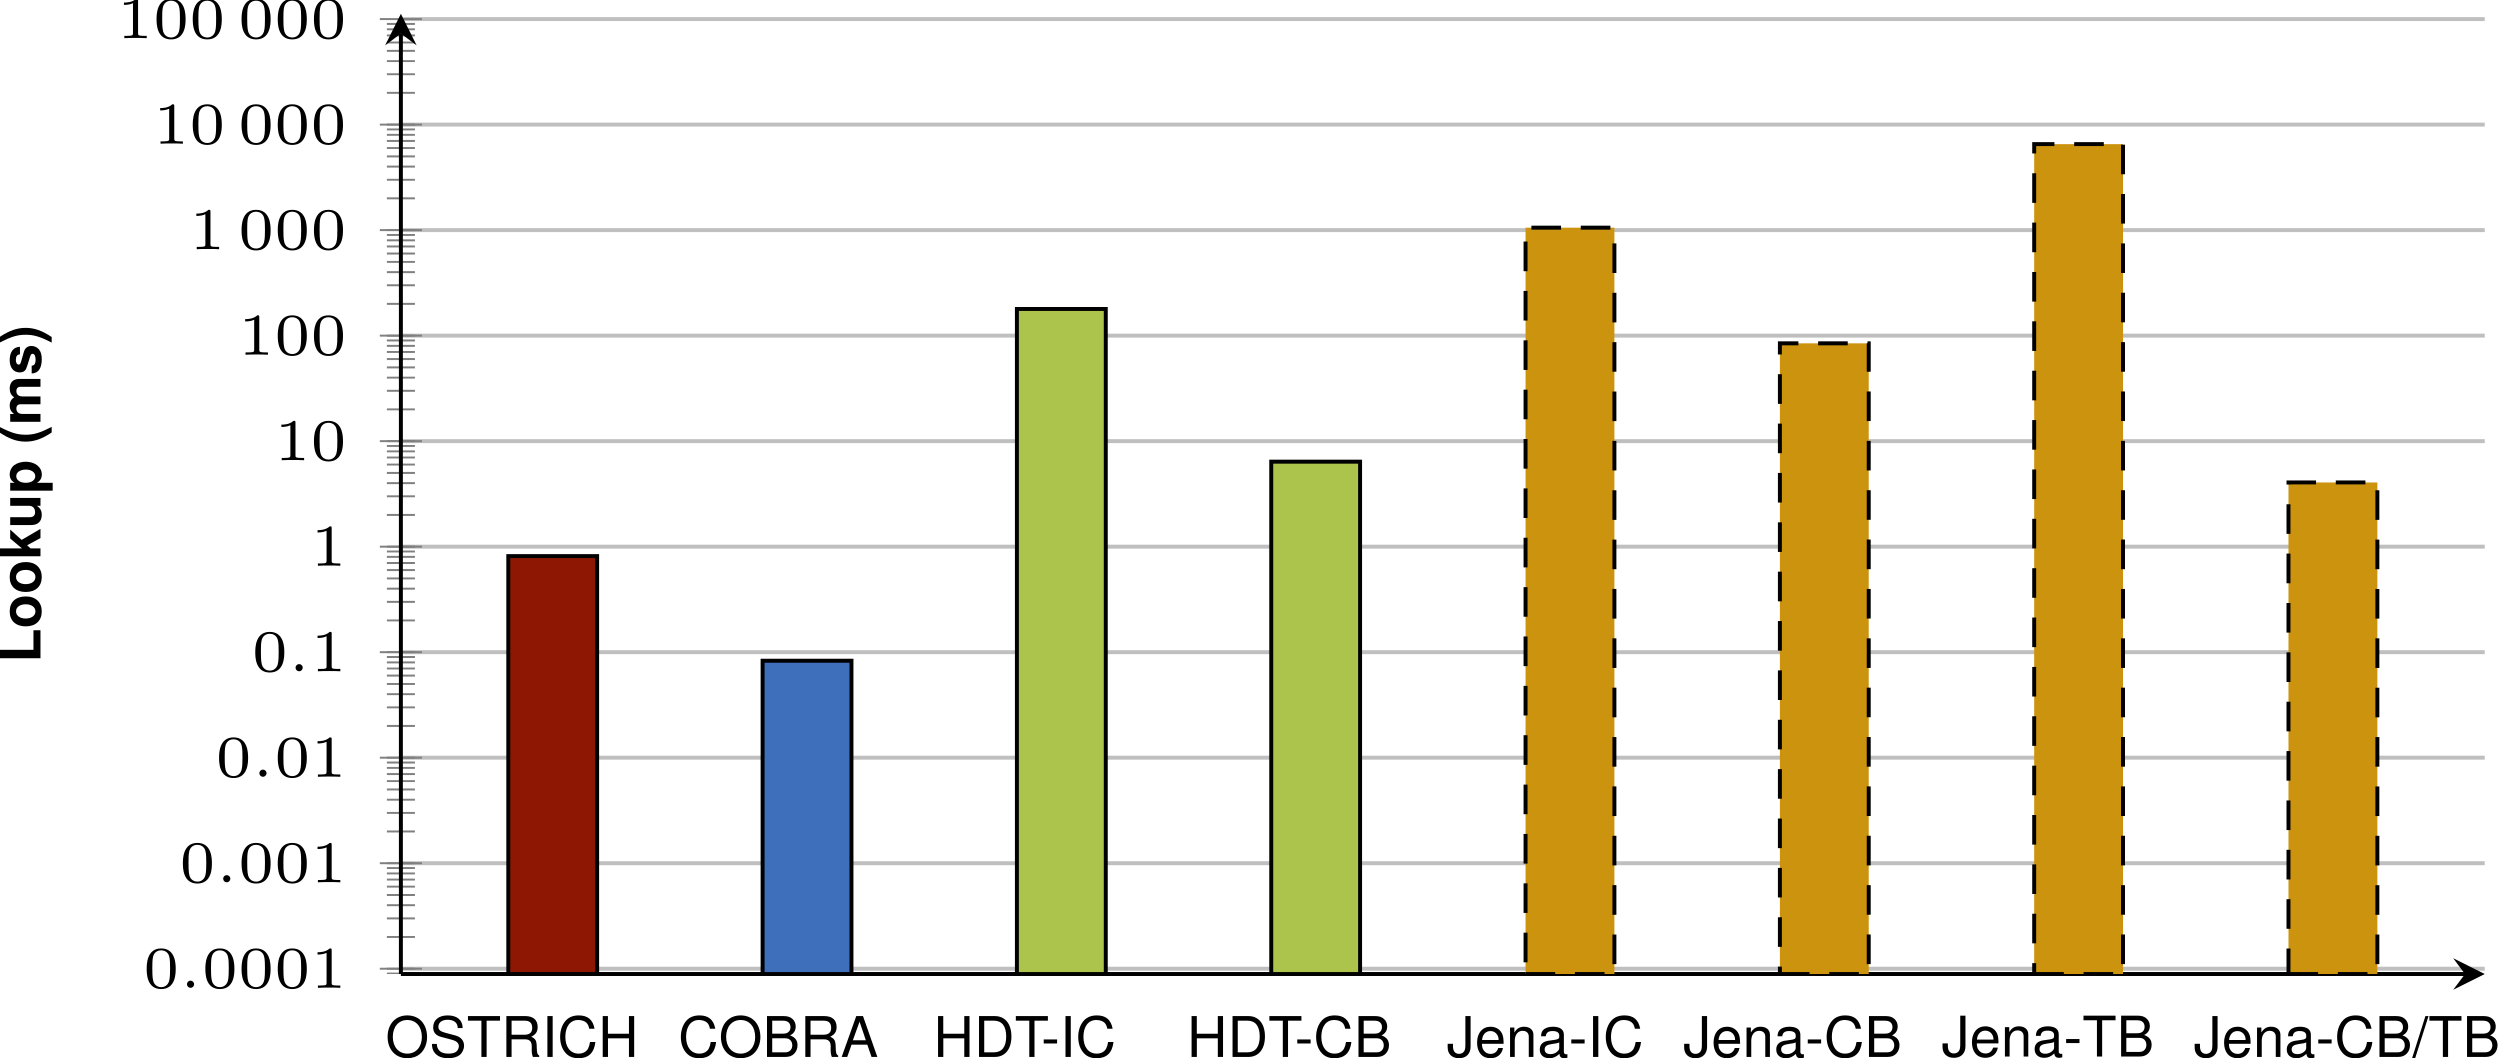
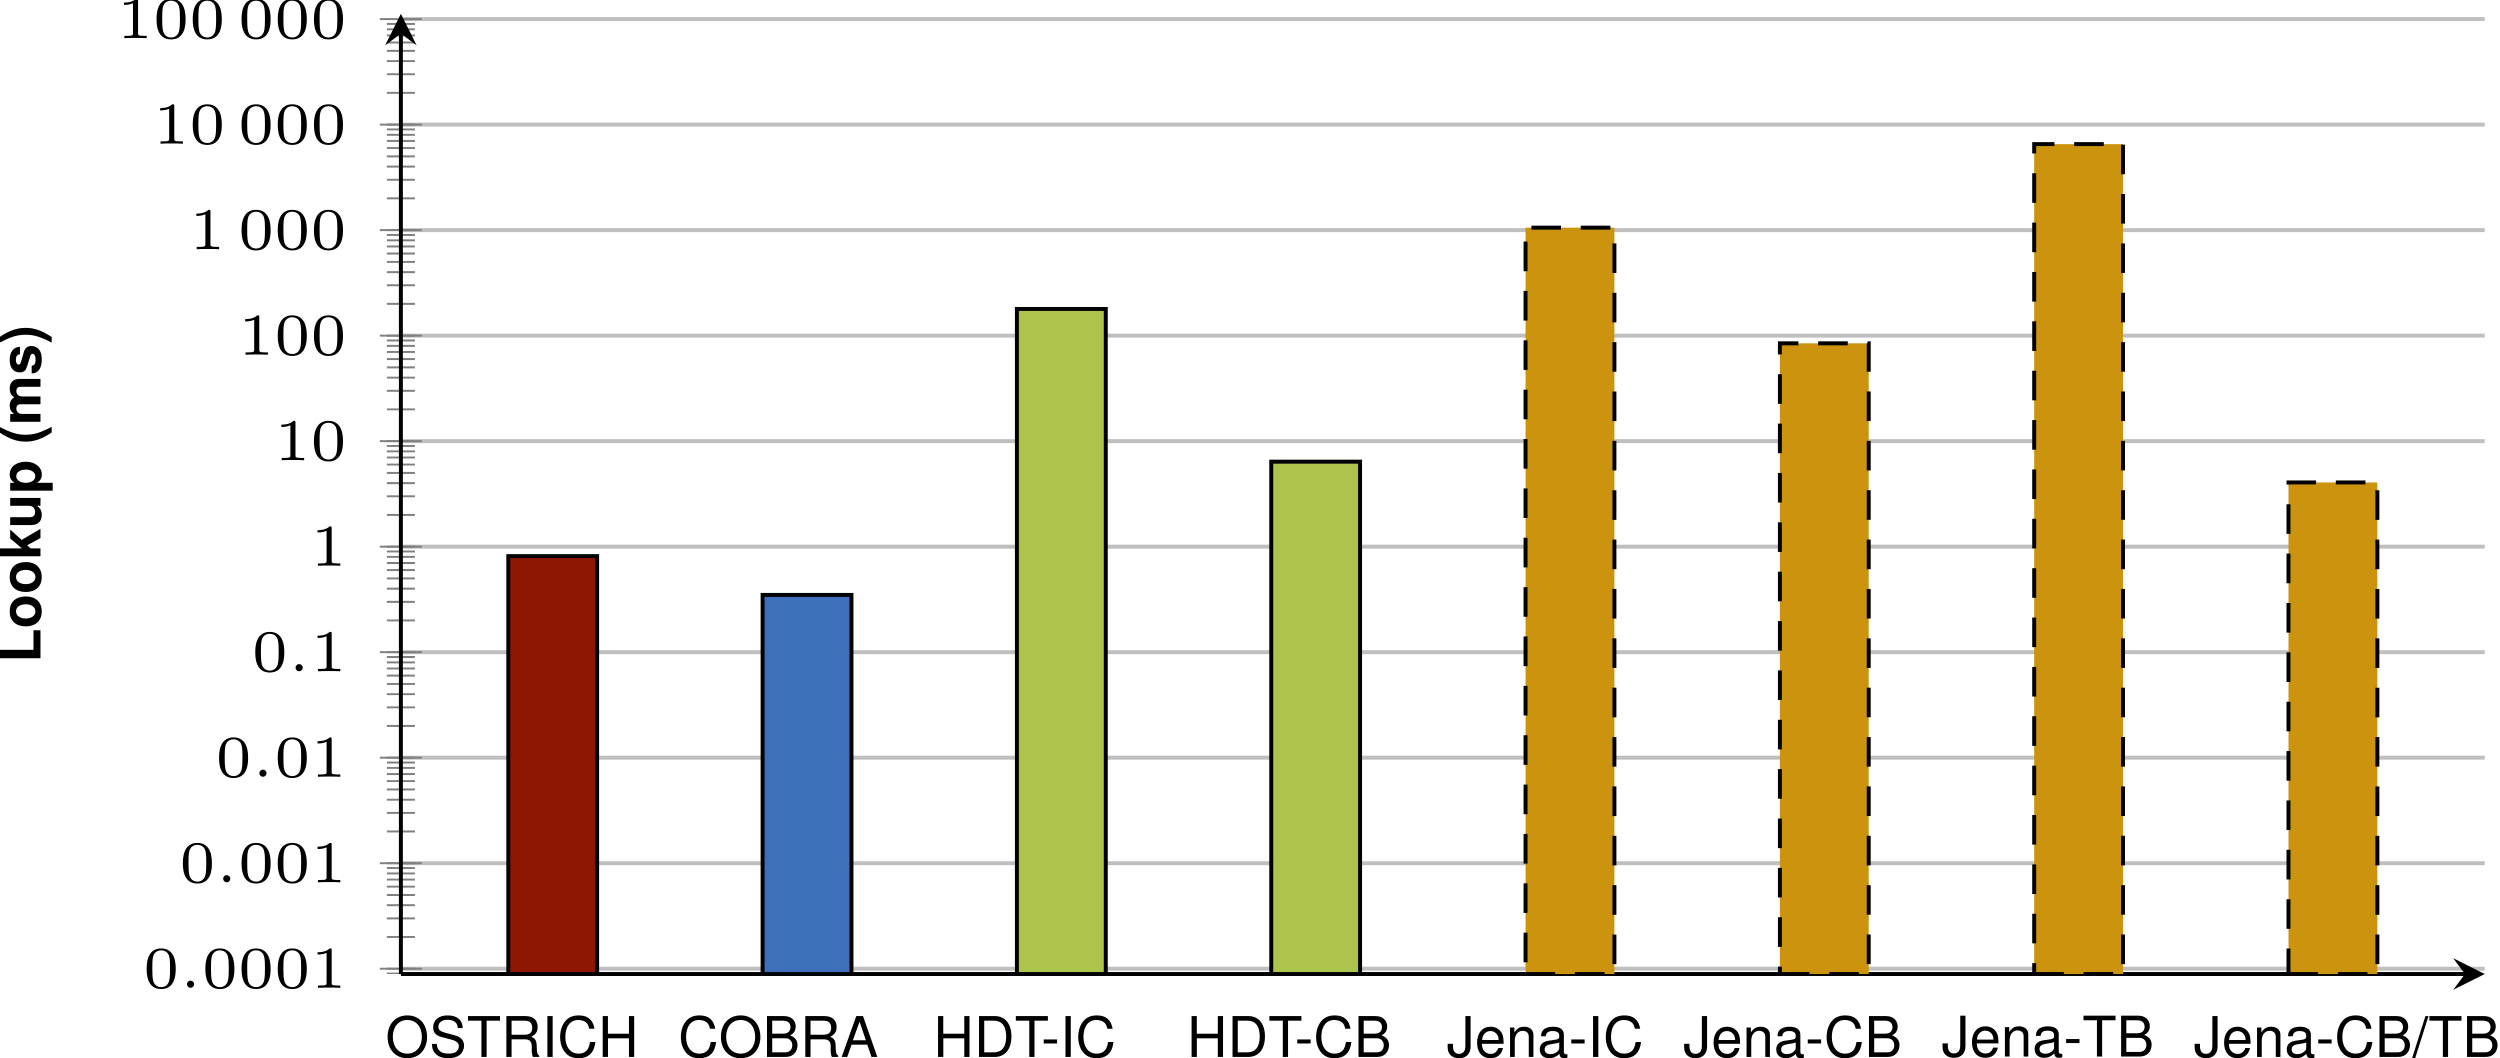
<svg xmlns="http://www.w3.org/2000/svg" xmlns:xlink="http://www.w3.org/1999/xlink" version="1.1" width="252.298pt" height="106.767pt" viewBox="2.848 -12.153 252.298 106.767">
  <defs>
    <clipPath id="clip1">
      <path d="M-98.433 86.144V-10.758H395.348V86.144" />
    </clipPath>
    <clipPath id="clip3">
      <path d="M-98.433 86.144V-10.758H395.348V86.144" />
    </clipPath>
    <clipPath id="clip4">
      <path d="M43.305 86.144H253.606V-10.758H43.305Z" />
    </clipPath>
    <path id="g5-45" d="M1.607-1.765H.26V-1.358H1.607V-1.765Z" />
    <path id="g5-47" d="M1.296-4.124L-.045 .113H.266L1.607-4.124H1.296Z" />
    <path id="g5-65" d="M2.682-1.239L3.106 0H3.694L2.246-4.124H1.567L.096 0H.656L1.092-1.239H2.682ZM2.535-1.68H1.222L1.901-3.559L2.535-1.68Z" />
    <path id="g5-66" d="M.447 0H2.308C2.699 0 2.987-.107 3.208-.345C3.411-.56 3.525-.854 3.525-1.177C3.525-1.675 3.298-1.974 2.772-2.178C3.146-2.354 3.344-2.659 3.344-3.078C3.344-3.378 3.23-3.643 3.015-3.836C2.8-4.034 2.518-4.124 2.122-4.124H.447V0ZM.973-2.348V-3.66H1.991C2.286-3.66 2.45-3.621 2.591-3.513C2.738-3.4 2.817-3.23 2.817-3.004C2.817-2.783 2.738-2.608 2.591-2.495C2.45-2.387 2.286-2.348 1.991-2.348H.973ZM.973-.464V-1.884H2.257C2.512-1.884 2.682-1.822 2.806-1.686C2.931-1.556 2.998-1.375 2.998-1.171C2.998-.973 2.931-.792 2.806-.662C2.682-.526 2.512-.464 2.257-.464H.973Z" />
    <path id="g5-67" d="M3.745-2.846C3.581-3.751 3.061-4.192 2.155-4.192C1.601-4.192 1.154-4.017 .849-3.677C.475-3.27 .272-2.682 .272-2.014C.272-1.335 .481-.752 .871-.351C1.188-.023 1.595 .13 2.133 .13C3.14 .13 3.706-.413 3.83-1.505H3.287C3.242-1.222 3.185-1.03 3.1-.866C2.931-.526 2.58-.334 2.139-.334C1.318-.334 .798-.99 .798-2.02C.798-3.078 1.296-3.728 2.093-3.728C2.427-3.728 2.738-3.626 2.908-3.468C3.061-3.327 3.146-3.151 3.208-2.846H3.745Z" />
    <path id="g5-68" d="M.504 0H2.093C3.134 0 3.774-.781 3.774-2.065C3.774-3.344 3.14-4.124 2.093-4.124H.504V0ZM1.03-.464V-3.66H2.003C2.817-3.66 3.247-3.112 3.247-2.059C3.247-1.018 2.817-.464 2.003-.464H1.03Z" />
    <path id="g5-72" d="M3.117-1.878V0H3.643V-4.124H3.117V-2.342H.996V-4.124H.47V0H1.001V-1.878H3.117Z" />
    <path id="g5-73" d="M1.098-4.124H.566V0H1.098V-4.124Z" />
    <path id="g5-74" d="M1.884-4.124V-1.222C1.884-.894 1.85-.707 1.754-.566C1.652-.407 1.46-.311 1.25-.311C.854-.311 .634-.577 .634-1.058V-1.324H.096V-.962C.096-.294 .537 .13 1.245 .13C1.963 .13 2.41-.317 2.41-1.03V-4.124H1.884Z" />
    <path id="g5-79" d="M2.201-4.192C1.018-4.192 .215-3.321 .215-2.031S1.018 .13 2.206 .13C2.704 .13 3.151-.023 3.485-.306C3.932-.685 4.198-1.324 4.198-1.997C4.198-3.327 3.411-4.192 2.201-4.192ZM2.201-3.728C3.095-3.728 3.672-3.049 3.672-2.008C3.672-1.013 3.078-.334 2.206-.334C1.33-.334 .741-1.013 .741-2.031S1.33-3.728 2.201-3.728Z" />
    <path id="g5-82" d="M1.052-1.776H2.41C2.88-1.776 3.089-1.55 3.089-1.041L3.083-.673C3.083-.419 3.129-.17 3.202 0H3.841V-.13C3.643-.266 3.604-.413 3.592-.962C3.587-1.641 3.479-1.844 3.032-2.037C3.496-2.263 3.683-2.552 3.683-3.021C3.683-3.734 3.236-4.124 2.427-4.124H.526V0H1.052V-1.776ZM1.052-2.24V-3.66H2.325C2.619-3.66 2.789-3.615 2.919-3.502C3.061-3.383 3.134-3.196 3.134-2.948C3.134-2.461 2.885-2.24 2.325-2.24H1.052Z" />
    <path id="g5-83" d="M3.372-2.914C3.366-3.723 2.812-4.192 1.861-4.192C.956-4.192 .396-3.728 .396-2.981C.396-2.478 .662-2.161 1.205-2.02L2.229-1.748C2.75-1.612 2.987-1.403 2.987-1.081C2.987-.86 2.868-.634 2.693-.509C2.529-.396 2.269-.334 1.935-.334C1.488-.334 1.182-.441 .984-.679C.832-.86 .764-1.058 .769-1.313H.272C.277-.933 .351-.685 .515-.458C.798-.074 1.273 .13 1.901 .13C2.393 .13 2.795 .017 3.061-.187C3.338-.407 3.513-.775 3.513-1.131C3.513-1.641 3.196-2.014 2.636-2.167L1.601-2.444C1.103-2.58 .922-2.738 .922-3.055C.922-3.474 1.29-3.751 1.844-3.751C2.501-3.751 2.868-3.451 2.874-2.914H3.372Z" />
    <path id="g5-84" d="M2.003-3.66H3.355V-4.124H.119V-3.66H1.477V0H2.003V-3.66Z" />
    <path id="g5-97" d="M3.027-.277C2.976-.266 2.953-.266 2.925-.266C2.761-.266 2.67-.351 2.67-.498V-2.24C2.67-2.767 2.286-3.049 1.556-3.049C1.126-3.049 .769-2.925 .571-2.704C.436-2.552 .379-2.382 .368-2.088H.843C.883-2.45 1.098-2.614 1.539-2.614C1.963-2.614 2.201-2.455 2.201-2.172V-2.048C2.201-1.85 2.082-1.765 1.709-1.72C1.041-1.635 .939-1.612 .758-1.539C.413-1.397 .238-1.131 .238-.747C.238-.209 .611 .13 1.211 .13C1.584 .13 1.884 0 2.218-.306C2.252-.006 2.399 .13 2.704 .13C2.8 .13 2.874 .119 3.027 .079V-.277ZM2.201-.933C2.201-.775 2.155-.679 2.014-.549C1.822-.373 1.59-.283 1.313-.283C.945-.283 .73-.458 .73-.758C.73-1.069 .939-1.228 1.443-1.301C1.941-1.369 2.042-1.392 2.201-1.465V-.933Z" />
    <path id="g5-101" d="M2.902-1.324C2.902-1.776 2.868-2.048 2.783-2.269C2.591-2.755 2.139-3.049 1.584-3.049C.758-3.049 .226-2.416 .226-1.443S.741 .13 1.573 .13C2.252 .13 2.721-.255 2.84-.9H2.365C2.235-.509 1.969-.306 1.59-.306C1.29-.306 1.035-.441 .877-.69C.764-.86 .724-1.03 .718-1.324H2.902ZM.73-1.709C.769-2.257 1.103-2.614 1.578-2.614C2.042-2.614 2.399-2.229 2.399-1.743C2.399-1.731 2.399-1.72 2.393-1.709H.73Z" />
    <path id="g5-110" d="M.396-2.965V0H.871V-1.635C.871-2.24 1.188-2.636 1.675-2.636C2.048-2.636 2.286-2.41 2.286-2.054V0H2.755V-2.24C2.755-2.733 2.387-3.049 1.816-3.049C1.375-3.049 1.092-2.88 .832-2.467V-2.965H.396Z" />
-     <path id="g2-58" d="M1.494-.359C1.494-.574 1.321-.723 1.136-.723C.921-.723 .771-.55 .771-.365C.771-.161 .933 0 1.136 0C1.327 0 1.494-.167 1.494-.359Z" />
    <path id="g1-40" d="M1.148-4.124C.498-3.146 .226-2.365 .226-1.499C.226-.628 .498 .153 1.148 1.131H1.714C1.115-.034 .922-.668 .922-1.499C.922-2.325 1.115-2.97 1.714-4.124H1.148Z" />
    <path id="g1-41" d="M.69 1.131C1.341 .153 1.612-.628 1.612-1.494C1.612-2.365 1.341-3.146 .69-4.124H.124C.724-2.959 .917-2.325 .917-1.494C.917-.668 .724-.023 .124 1.131H.69Z" />
    <path id="g1-76" d="M1.301-4.124H.453V0H3.276V-.707H1.301V-4.124Z" />
    <path id="g1-107" d="M1.126-1.867V-4.124H.334V0H1.126V-1.001L1.443-1.346L2.172 0H3.1L1.986-1.901L3.027-3.055H2.127L1.126-1.867Z" />
    <path id="g1-109" d="M.339-3.055V0H1.131V-1.833C1.131-2.206 1.335-2.433 1.675-2.433C1.941-2.433 2.105-2.28 2.105-2.037V0H2.897V-1.833C2.897-2.206 3.1-2.433 3.44-2.433C3.706-2.433 3.87-2.28 3.87-2.037V0H4.662V-2.161C4.662-2.755 4.3-3.106 3.689-3.106C3.304-3.106 3.032-2.97 2.795-2.653C2.648-2.942 2.342-3.106 1.963-3.106C1.612-3.106 1.386-2.987 1.126-2.676V-3.055H.339Z" />
    <path id="g1-111" d="M1.703-3.106C.769-3.106 .198-2.489 .198-1.488C.198-.481 .769 .13 1.709 .13C2.636 .13 3.219-.487 3.219-1.465C3.219-2.501 2.659-3.106 1.703-3.106ZM1.709-2.467C2.144-2.467 2.427-2.076 2.427-1.477C2.427-.905 2.133-.509 1.709-.509C1.279-.509 .99-.905 .99-1.488S1.279-2.467 1.709-2.467Z" />
    <path id="g1-112" d="M1.12-3.055H.328V1.233H1.12V-.362C1.313-.023 1.584 .136 1.969 .136C2.704 .136 3.247-.554 3.247-1.482C3.247-1.912 3.123-2.342 2.919-2.625C2.716-2.914 2.337-3.106 1.969-3.106C1.584-3.106 1.313-2.942 1.12-2.602V-3.055ZM1.788-2.444C2.189-2.444 2.455-2.054 2.455-1.471C2.455-.917 2.178-.526 1.788-.526C1.392-.526 1.12-.911 1.12-1.482S1.392-2.444 1.788-2.444Z" />
    <path id="g1-115" d="M2.857-2.071C2.846-2.716 2.348-3.106 1.528-3.106C.752-3.106 .272-2.716 .272-2.088C.272-1.884 .334-1.709 .441-1.59C.549-1.482 .645-1.431 .939-1.335L1.884-1.041C2.082-.979 2.15-.917 2.15-.792C2.15-.605 1.929-.492 1.561-.492C1.358-.492 1.194-.532 1.092-.6C1.007-.662 .973-.724 .939-.888H.164C.187-.221 .679 .13 1.607 .13C2.031 .13 2.354 .04 2.58-.141S2.942-.605 2.942-.905C2.942-1.301 2.744-1.556 2.342-1.675L1.341-1.963C1.12-2.031 1.064-2.076 1.064-2.201C1.064-2.37 1.245-2.484 1.522-2.484C1.901-2.484 2.088-2.348 2.093-2.071H2.857Z" />
    <path id="g1-117" d="M3.061 0V-3.055H2.269V-1.143C2.269-.781 2.014-.543 1.629-.543C1.29-.543 1.12-.724 1.12-1.092V-3.055H.328V-.928C.328-.255 .702 .13 1.352 .13C1.765 .13 2.042-.023 2.269-.362V0H3.061Z" />
+     <path id="g2-58" d="M1.494-.359C1.494-.574 1.321-.723 1.136-.723C.921-.723 .771-.55 .771-.365C.771-.161 .933 0 1.136 0C1.327 0 1.494-.167 1.494-.359Z" />
    <path id="g3-48" d="M3.288-1.907C3.288-2.343 3.288-3.975 1.823-3.975S.359-2.343 .359-1.907C.359-1.476 .359 .126 1.823 .126S3.288-1.476 3.288-1.907ZM1.823-.066C1.572-.066 1.166-.185 1.022-.681C.927-1.028 .927-1.614 .927-1.985C.927-2.385 .927-2.845 1.01-3.168C1.16-3.706 1.614-3.784 1.823-3.784C2.098-3.784 2.493-3.652 2.624-3.198C2.714-2.881 2.72-2.445 2.72-1.985C2.72-1.602 2.72-.998 2.618-.664C2.451-.143 2.02-.066 1.823-.066Z" />
    <path id="g3-49" d="M2.146-3.796C2.146-3.975 2.122-3.975 1.943-3.975C1.548-3.593 .938-3.593 .723-3.593V-3.359C.879-3.359 1.273-3.359 1.632-3.527V-.508C1.632-.311 1.632-.233 1.016-.233H.759V0C1.088-.024 1.554-.024 1.889-.024S2.69-.024 3.019 0V-.233H2.762C2.146-.233 2.146-.311 2.146-.508V-3.796Z" />
  </defs>
  <g id="page1">
    <path d="M43.305 85.609H253.606M43.305 74.961H253.606M43.305 64.312H253.606M43.305 53.664H253.606M43.305 43.016H253.606M43.305 32.367H253.606M43.305 21.719H253.606M43.305 11.07H253.606M43.305 .422H253.606M43.305-10.227H253.606" stroke="#bfbfbf" fill="none" stroke-width=".399" stroke-miterlimit="10" clip-path="url(#clip1)" />
    <path d="M41.891 86.098H44.723M41.891 85.609H44.723M41.891 82.406H44.723M41.891 80.531H44.723M41.891 79.199H44.723M41.891 78.168H44.723M41.891 77.324H44.723M41.891 76.613H44.723M41.891 75.992H44.723M41.891 75.449H44.723M41.891 74.961H44.723M41.891 71.758H44.723M41.891 69.883H44.723M41.891 68.551H44.723M41.891 67.519H44.723M41.891 66.676H44.723M41.891 65.965H44.723M41.891 65.344H44.723M41.891 64.801H44.723M41.891 64.312H44.723M41.891 61.109H44.723M41.891 59.234H44.723M41.891 57.902H44.723M41.891 56.871H44.723M41.891 56.027H44.723M41.891 55.312H44.723M41.891 54.695H44.723M41.891 54.152H44.723M41.891 53.664H44.723M41.891 50.461H44.723M41.891 48.586H44.723M41.891 47.254H44.723M41.891 46.223H44.723M41.891 45.379H44.723M41.891 44.664H44.723M41.891 44.047H44.723M41.891 43.504H44.723M41.891 43.016H44.723M41.891 39.812H44.723M41.891 37.934H44.723M41.891 36.605H44.723M41.891 35.574H44.723M41.891 34.73H44.723M41.891 34.016H44.723M41.891 33.398H44.723M41.891 32.855H44.723M41.891 32.367H44.723M41.891 29.16H44.723M41.891 27.285H44.723M41.891 25.957H44.723M41.891 24.926H44.723M41.891 24.082H44.723M41.891 23.367H44.723M41.891 22.75H44.723M41.891 22.207H44.723M41.891 21.719H44.723M41.891 18.512H44.723M41.891 16.637H44.723M41.891 15.309H44.723M41.891 14.277H44.723M41.891 13.434H44.723M41.891 12.719H44.723M41.891 12.102H44.723M41.891 11.559H44.723M41.891 11.07H44.723M41.891 7.863H44.723M41.891 5.988H44.723M41.891 4.66H44.723M41.891 3.629H44.723M41.891 2.785H44.723M41.891 2.07H44.723M41.891 1.453H44.723M41.891 .91H44.723M41.891 .422H44.723M41.891-2.785H44.723M41.891-4.66H44.723M41.891-5.988H44.723M41.891-7.019H44.723M41.891-7.863H44.723M41.891-8.578H44.723M41.891-9.195H44.723M41.891-9.738H44.723" stroke="#808080" fill="none" stroke-width=".199" stroke-miterlimit="10" clip-path="url(#clip3)" />
    <path d="M41.18 85.609H45.434M41.18 74.961H45.434M41.18 64.312H45.434M41.18 53.664H45.434M41.18 43.016H45.434M41.18 32.367H45.434M41.18 21.719H45.434M41.18 11.07H45.434M41.18 .422H45.434M41.18-10.227H45.434" stroke="#808080" fill="none" stroke-width=".199" stroke-miterlimit="10" clip-path="url(#clip3)" />
    <path d="M43.305 86.144H251.613" stroke="#000" fill="none" stroke-width=".399" stroke-miterlimit="10" />
    <path d="M253.605 86.145L250.418 84.547L251.613 86.145L250.418 87.738" />
    <path d="M43.305 86.144V-8.766" stroke="#000" fill="none" stroke-width=".399" stroke-miterlimit="10" />
    <path d="M43.305-10.758L41.711-7.57L43.305-8.766L44.898-7.57" />
    <g transform="matrix(1 0 0 1 -93.9496 58.295)">
      <use x="111.242" y="29.242" xlink:href="#g3-48" />
      <use x="114.895" y="29.242" xlink:href="#g2-58" />
      <use x="117.165" y="29.242" xlink:href="#g3-48" />
      <use x="120.817" y="29.242" xlink:href="#g3-48" />
      <use x="124.47" y="29.242" xlink:href="#g3-48" />
      <use x="128.123" y="29.242" xlink:href="#g3-49" />
    </g>
    <g transform="matrix(1 0 0 1 -90.2966 47.6463)">
      <use x="111.242" y="29.242" xlink:href="#g3-48" />
      <use x="114.895" y="29.242" xlink:href="#g2-58" />
      <use x="117.165" y="29.242" xlink:href="#g3-48" />
      <use x="120.817" y="29.242" xlink:href="#g3-48" />
      <use x="124.47" y="29.242" xlink:href="#g3-49" />
    </g>
    <g transform="matrix(1 0 0 1 -86.6437 36.9977)">
      <use x="111.242" y="29.242" xlink:href="#g3-48" />
      <use x="114.895" y="29.242" xlink:href="#g2-58" />
      <use x="117.165" y="29.242" xlink:href="#g3-48" />
      <use x="120.817" y="29.242" xlink:href="#g3-49" />
    </g>
    <g transform="matrix(1 0 0 1 -82.9907 26.349)">
      <use x="111.242" y="29.242" xlink:href="#g3-48" />
      <use x="114.895" y="29.242" xlink:href="#g2-58" />
      <use x="117.165" y="29.242" xlink:href="#g3-49" />
    </g>
    <g transform="matrix(1 0 0 1 -77.0685 15.7004)">
      <use x="111.242" y="29.242" xlink:href="#g3-49" />
    </g>
    <g transform="matrix(1 0 0 1 -80.7214 5.0518)">
      <use x="111.242" y="29.242" xlink:href="#g3-49" />
      <use x="114.895" y="29.242" xlink:href="#g3-48" />
    </g>
    <g transform="matrix(1 0 0 1 -84.3744 -5.5969)">
      <use x="111.242" y="29.242" xlink:href="#g3-49" />
      <use x="114.895" y="29.242" xlink:href="#g3-48" />
      <use x="118.548" y="29.242" xlink:href="#g3-48" />
    </g>
    <g transform="matrix(1 0 0 1 -89.3003 -16.2455)">
      <use x="111.242" y="29.242" xlink:href="#g3-49" />
      <use x="116.168" y="29.242" xlink:href="#g3-48" />
      <use x="119.821" y="29.242" xlink:href="#g3-48" />
      <use x="123.474" y="29.242" xlink:href="#g3-48" />
    </g>
    <g transform="matrix(1 0 0 1 -92.9533 -26.89414)">
      <use x="111.242" y="29.242" xlink:href="#g3-49" />
      <use x="114.895" y="29.242" xlink:href="#g3-48" />
      <use x="119.821" y="29.242" xlink:href="#g3-48" />
      <use x="123.474" y="29.242" xlink:href="#g3-48" />
      <use x="127.127" y="29.242" xlink:href="#g3-48" />
    </g>
    <g transform="matrix(1 0 0 1 -96.6063 -37.5428)">
      <use x="111.242" y="29.242" xlink:href="#g3-49" />
      <use x="114.895" y="29.242" xlink:href="#g3-48" />
      <use x="118.548" y="29.242" xlink:href="#g3-48" />
      <use x="123.474" y="29.242" xlink:href="#g3-48" />
      <use x="127.127" y="29.242" xlink:href="#g3-48" />
      <use x="130.78" y="29.242" xlink:href="#g3-48" />
    </g>
    <path d="M54.145 86.144H63.109V43.969H54.145Z" fill="#8e1704" clip-path="url(#clip4)" />
    <path d="M54.145 86.144H63.109V43.969H54.145Z" stroke="#000" fill="none" stroke-width=".399" stroke-miterlimit="10" clip-path="url(#clip4)" />
-     <path d="M79.809 86.144H88.777V54.527H79.809Z" fill="#3e6fba" clip-path="url(#clip4)" />
-     <path d="M79.809 86.144H88.777V54.527H79.809Z" stroke="#000" fill="none" stroke-width=".399" stroke-miterlimit="10" clip-path="url(#clip4)" />
+     <path d="M79.809 86.144H88.777V47.887H79.809Z" fill="#3e6fba" clip-path="url(#clip4)" />
+     <path d="M79.809 86.144H88.777V47.887H79.809Z" stroke="#000" fill="none" stroke-width=".399" stroke-miterlimit="10" clip-path="url(#clip4)" />
    <path d="M105.473 86.144H114.441V19.027H105.473Z" fill="#acc44b" clip-path="url(#clip4)" />
    <path d="M105.473 86.144H114.441V19.027H105.473Z" stroke="#000" fill="none" stroke-width=".399" stroke-miterlimit="10" clip-path="url(#clip4)" />
    <path d="M131.141 86.144H140.106V34.438H131.141Z" fill="#acc44b" clip-path="url(#clip4)" />
    <path d="M131.141 86.144H140.106V34.438H131.141Z" stroke="#000" fill="none" stroke-width=".399" stroke-miterlimit="10" clip-path="url(#clip4)" />
    <path d="M156.805 86.144H165.773V10.824H156.805Z" fill="#cc930e" clip-path="url(#clip4)" />
    <path d="M156.805 86.144H165.773V10.824H156.805Z" stroke="#000" fill="none" stroke-width=".399" stroke-miterlimit="10" stroke-dasharray="2.989,1.993" clip-path="url(#clip4)" />
    <path d="M182.473 86.144H191.438V22.496H182.473Z" fill="#cc930e" clip-path="url(#clip4)" />
    <path d="M182.473 86.144H191.438V22.496H182.473Z" stroke="#000" fill="none" stroke-width=".399" stroke-miterlimit="10" stroke-dasharray="2.989,1.993" clip-path="url(#clip4)" />
    <path d="M208.137 86.144H217.102V2.391H208.137Z" fill="#cc930e" clip-path="url(#clip4)" />
    <path d="M208.137 86.144H217.102V2.391H208.137Z" stroke="#000" fill="none" stroke-width=".399" stroke-miterlimit="10" stroke-dasharray="2.989,1.993" clip-path="url(#clip4)" />
    <path d="M233.801 86.144H242.77V36.535H233.801Z" fill="#cc930e" clip-path="url(#clip4)" />
    <path d="M233.801 86.144H242.77V36.535H233.801Z" stroke="#000" fill="none" stroke-width=".399" stroke-miterlimit="10" stroke-dasharray="2.989,1.993" clip-path="url(#clip4)" />
    <g transform="matrix(0 -1 1 0 -22.30969 165.97)">
      <use x="111.242" y="29.242" xlink:href="#g1-76" />
      <use x="114.712" y="29.242" xlink:href="#g1-111" />
      <use x="118.182" y="29.242" xlink:href="#g1-111" />
      <use x="121.651" y="29.242" xlink:href="#g1-107" />
      <use x="124.809" y="29.242" xlink:href="#g1-117" />
      <use x="128.278" y="29.242" xlink:href="#g1-112" />
      <use x="133.327" y="29.242" xlink:href="#g1-40" />
      <use x="135.218" y="29.242" xlink:href="#g1-109" />
      <use x="140.266" y="29.242" xlink:href="#g1-115" />
      <use x="143.423" y="29.242" xlink:href="#g1-41" />
    </g>
    <g transform="matrix(1 0 0 1 -84.2621 65.2704)">
      <use x="126.012" y="29.242" xlink:href="#g5-79" />
      <use x="130.43" y="29.242" xlink:href="#g5-83" />
      <use x="134.217" y="29.242" xlink:href="#g5-84" />
      <use x="137.687" y="29.242" xlink:href="#g5-82" />
      <use x="141.787" y="29.242" xlink:href="#g5-73" />
      <use x="143.366" y="29.242" xlink:href="#g5-67" />
      <use x="147.466" y="29.242" xlink:href="#g5-72" />
    </g>
    <g transform="matrix(1 0 0 1 -81.5818 65.2704)">
      <use x="152.87" y="29.242" xlink:href="#g5-67" />
      <use x="156.97" y="29.242" xlink:href="#g5-79" />
      <use x="161.388" y="29.242" xlink:href="#g5-66" />
      <use x="165.176" y="29.242" xlink:href="#g5-82" />
      <use x="169.276" y="29.242" xlink:href="#g5-65" />
    </g>
    <g transform="matrix(1 0 0 1 -81.4966 65.2704)">
      <use x="178.542" y="29.242" xlink:href="#g5-72" />
      <use x="182.642" y="29.242" xlink:href="#g5-68" />
      <use x="186.742" y="29.242" xlink:href="#g5-84" />
      <use x="189.417" y="29.242" xlink:href="#g5-45" />
      <use x="191.308" y="29.242" xlink:href="#g5-73" />
      <use x="192.886" y="29.242" xlink:href="#g5-67" />
    </g>
    <g transform="matrix(1 0 0 1 -83.39 65.2704)">
      <use x="206.022" y="29.242" xlink:href="#g5-72" />
      <use x="210.122" y="29.242" xlink:href="#g5-68" />
      <use x="214.222" y="29.242" xlink:href="#g5-84" />
      <use x="216.897" y="29.242" xlink:href="#g5-45" />
      <use x="218.788" y="29.242" xlink:href="#g5-67" />
      <use x="222.888" y="29.242" xlink:href="#g5-66" />
    </g>
    <g transform="matrix(1 0 0 1 -82.215 65.2704)">
      <use x="231.064" y="29.242" xlink:href="#g5-74" />
      <use x="233.903" y="29.242" xlink:href="#g5-101" />
      <use x="237.06" y="29.242" xlink:href="#g5-110" />
      <use x="240.218" y="29.242" xlink:href="#g5-97" />
      <use x="243.375" y="29.242" xlink:href="#g5-45" />
      <use x="245.266" y="29.242" xlink:href="#g5-73" />
      <use x="246.845" y="29.242" xlink:href="#g5-67" />
    </g>
    <g transform="matrix(1 0 0 1 -82.53 65.2704)">
      <use x="255.245" y="29.242" xlink:href="#g5-74" />
      <use x="258.084" y="29.242" xlink:href="#g5-101" />
      <use x="261.242" y="29.242" xlink:href="#g5-110" />
      <use x="264.399" y="29.242" xlink:href="#g5-97" />
      <use x="267.556" y="29.242" xlink:href="#g5-45" />
      <use x="269.447" y="29.242" xlink:href="#g5-67" />
      <use x="273.547" y="29.242" xlink:href="#g5-66" />
    </g>
    <g transform="matrix(1 0 0 1 -82.215 65.2292)">
      <use x="281.005" y="29.242" xlink:href="#g5-74" />
      <use x="283.844" y="29.242" xlink:href="#g5-101" />
      <use x="287.001" y="29.242" xlink:href="#g5-110" />
      <use x="290.159" y="29.242" xlink:href="#g5-97" />
      <use x="293.316" y="29.242" xlink:href="#g5-45" />
      <use x="295.207" y="29.242" xlink:href="#g5-84" />
      <use x="298.677" y="29.242" xlink:href="#g5-66" />
    </g>
    <g transform="matrix(1 0 0 1 -86.948 65.2704)">
      <use x="311.182" y="29.242" xlink:href="#g5-74" />
      <use x="314.022" y="29.242" xlink:href="#g5-101" />
      <use x="317.179" y="29.242" xlink:href="#g5-110" />
      <use x="320.336" y="29.242" xlink:href="#g5-97" />
      <use x="323.494" y="29.242" xlink:href="#g5-45" />
      <use x="325.385" y="29.242" xlink:href="#g5-67" />
      <use x="329.485" y="29.242" xlink:href="#g5-66" />
      <use x="333.272" y="29.242" xlink:href="#g5-47" />
      <use x="334.851" y="29.242" xlink:href="#g5-84" />
      <use x="338.32" y="29.242" xlink:href="#g5-66" />
    </g>
  </g>
</svg>
